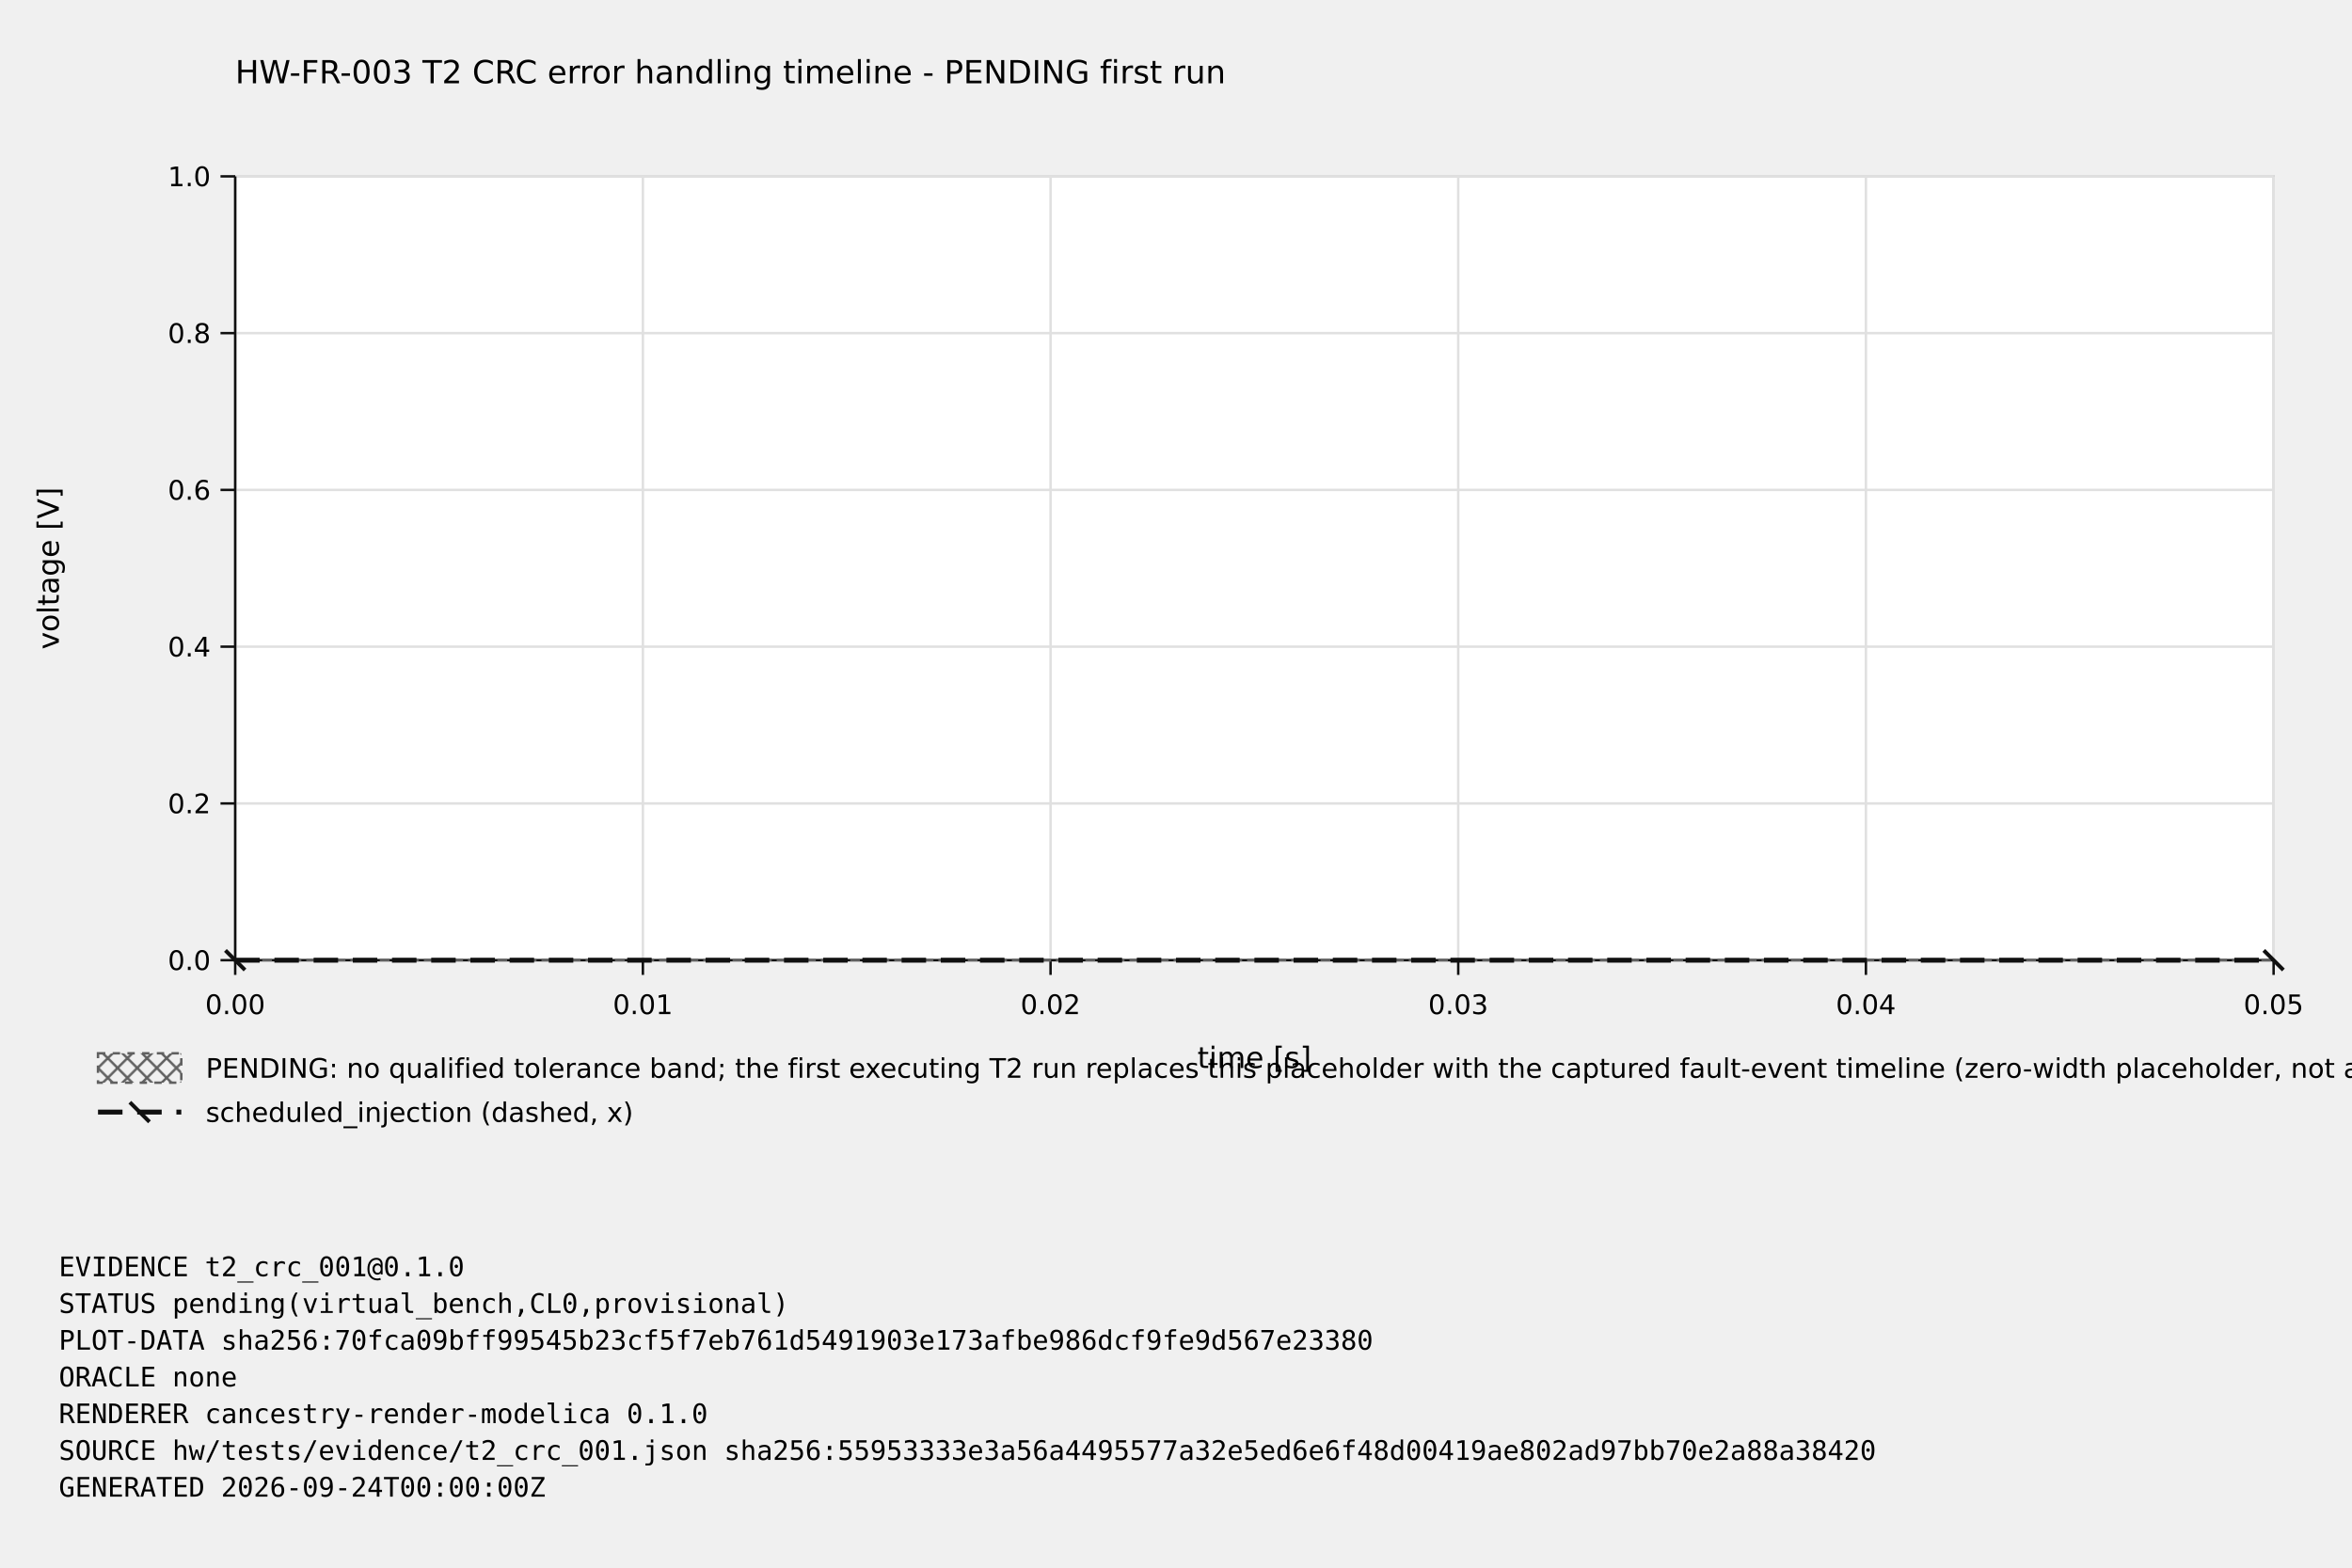
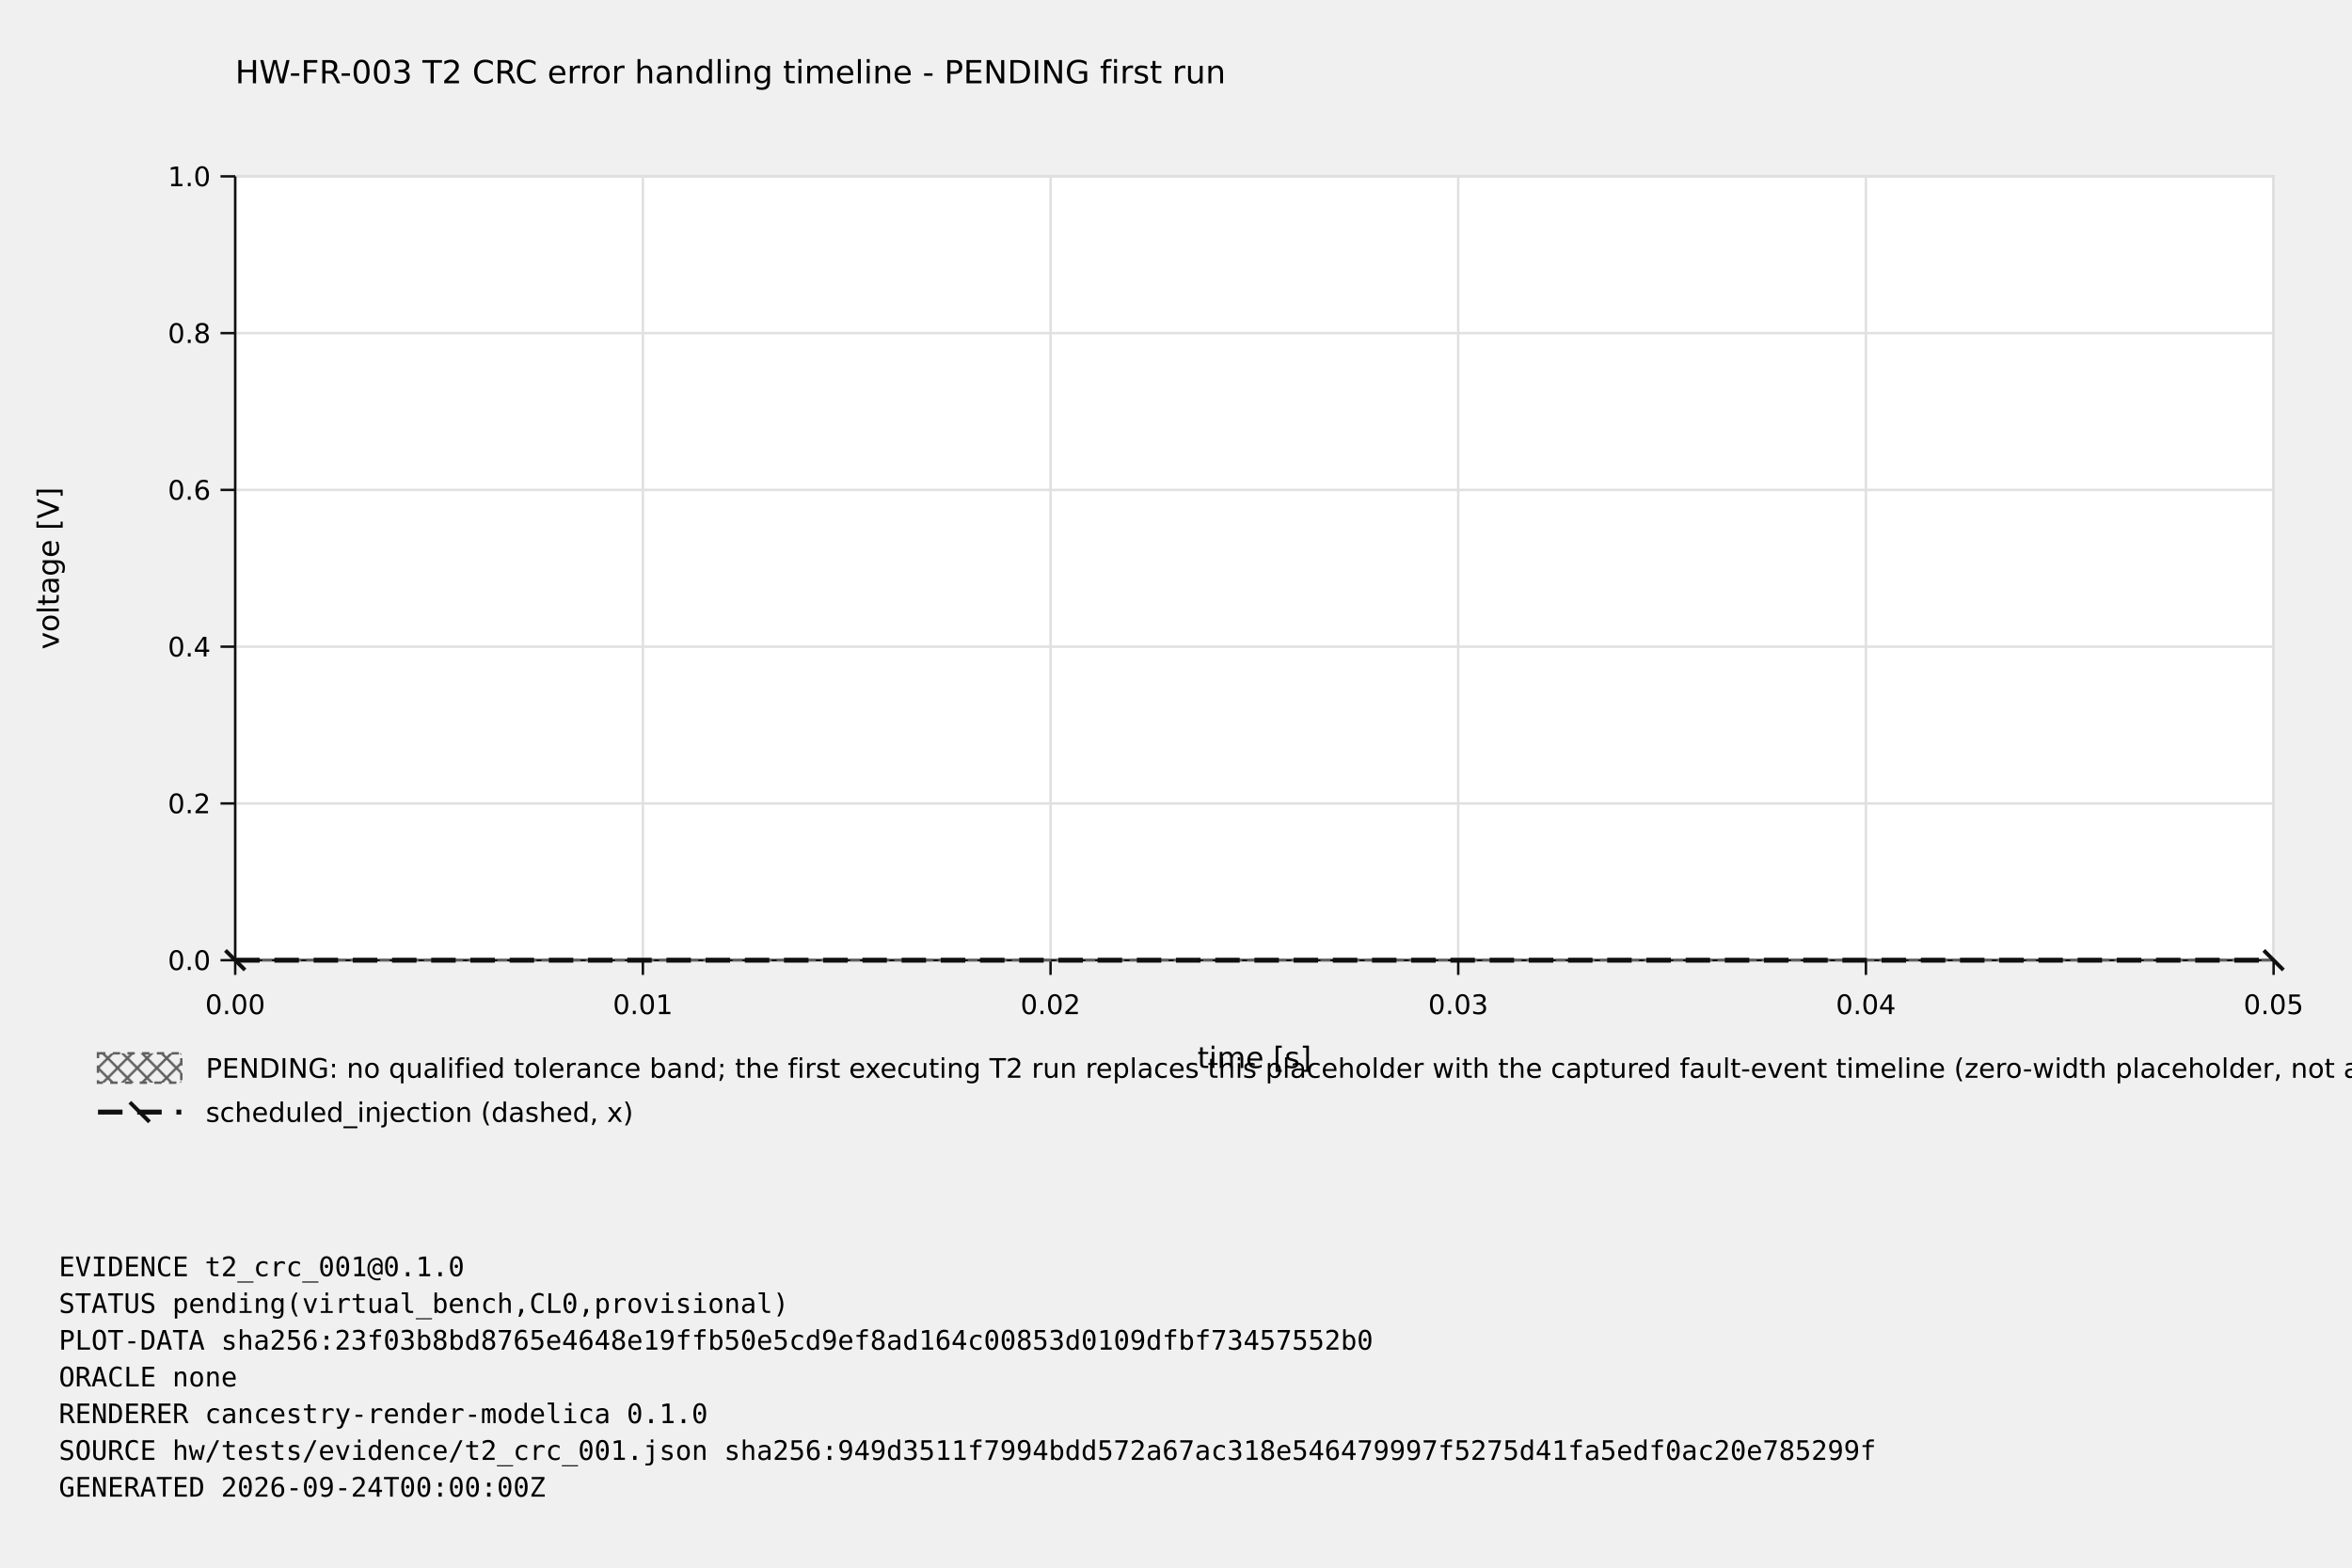
<svg xmlns="http://www.w3.org/2000/svg" width="960" height="640" viewBox="0 0 960 640" role="img" aria-labelledby="t2_crc_001-title t2_crc_001-desc">
  <defs>
    <pattern id="hatch-0" width="8" height="8" patternUnits="userSpaceOnUse">
      <line x1="0" y1="0" x2="8" y2="8" stroke="#606060" stroke-width="1" />
      <line x1="8" y1="0" x2="0" y2="8" stroke="#606060" stroke-width="1" />
    </pattern>
  </defs>
  <rect x="96" y="72" width="832" height="320" fill="#ffffff" stroke="#d0d0d0" />
  <line x1="96.000" y1="72" x2="96.000" y2="392" stroke="#e0e0e0" />
  <line x1="96.000" y1="392" x2="96.000" y2="398" stroke="#101010" />
  <text x="96.000" y="414" text-anchor="middle" font-family="DejaVu Sans, sans-serif" font-size="11">0.00</text>
  <line x1="262.400" y1="72" x2="262.400" y2="392" stroke="#e0e0e0" />
  <line x1="262.400" y1="392" x2="262.400" y2="398" stroke="#101010" />
  <text x="262.400" y="414" text-anchor="middle" font-family="DejaVu Sans, sans-serif" font-size="11">0.01</text>
  <line x1="428.800" y1="72" x2="428.800" y2="392" stroke="#e0e0e0" />
  <line x1="428.800" y1="392" x2="428.800" y2="398" stroke="#101010" />
  <text x="428.800" y="414" text-anchor="middle" font-family="DejaVu Sans, sans-serif" font-size="11">0.02</text>
  <line x1="595.200" y1="72" x2="595.200" y2="392" stroke="#e0e0e0" />
  <line x1="595.200" y1="392" x2="595.200" y2="398" stroke="#101010" />
  <text x="595.200" y="414" text-anchor="middle" font-family="DejaVu Sans, sans-serif" font-size="11">0.03</text>
  <line x1="761.600" y1="72" x2="761.600" y2="392" stroke="#e0e0e0" />
  <line x1="761.600" y1="392" x2="761.600" y2="398" stroke="#101010" />
  <text x="761.600" y="414" text-anchor="middle" font-family="DejaVu Sans, sans-serif" font-size="11">0.04</text>
  <line x1="928.000" y1="72" x2="928.000" y2="392" stroke="#e0e0e0" />
  <line x1="928.000" y1="392" x2="928.000" y2="398" stroke="#101010" />
  <text x="928.000" y="414" text-anchor="middle" font-family="DejaVu Sans, sans-serif" font-size="11">0.05</text>
  <line x1="96" y1="392.000" x2="928" y2="392.000" stroke="#e0e0e0" />
  <line x1="90" y1="392.000" x2="96" y2="392.000" stroke="#101010" />
  <text x="86" y="396.000" text-anchor="end" font-family="DejaVu Sans, sans-serif" font-size="11">0.0</text>
  <line x1="96" y1="328.000" x2="928" y2="328.000" stroke="#e0e0e0" />
  <line x1="90" y1="328.000" x2="96" y2="328.000" stroke="#101010" />
  <text x="86" y="332.000" text-anchor="end" font-family="DejaVu Sans, sans-serif" font-size="11">0.2</text>
  <line x1="96" y1="264.000" x2="928" y2="264.000" stroke="#e0e0e0" />
  <line x1="90" y1="264.000" x2="96" y2="264.000" stroke="#101010" />
  <text x="86" y="268.000" text-anchor="end" font-family="DejaVu Sans, sans-serif" font-size="11">0.4</text>
  <line x1="96" y1="200.000" x2="928" y2="200.000" stroke="#e0e0e0" />
  <line x1="90" y1="200.000" x2="96" y2="200.000" stroke="#101010" />
  <text x="86" y="204.000" text-anchor="end" font-family="DejaVu Sans, sans-serif" font-size="11">0.6</text>
  <line x1="96" y1="136.000" x2="928" y2="136.000" stroke="#e0e0e0" />
  <line x1="90" y1="136.000" x2="96" y2="136.000" stroke="#101010" />
  <text x="86" y="140.000" text-anchor="end" font-family="DejaVu Sans, sans-serif" font-size="11">0.8</text>
  <line x1="96" y1="72.000" x2="928" y2="72.000" stroke="#e0e0e0" />
  <line x1="90" y1="72.000" x2="96" y2="72.000" stroke="#101010" />
  <text x="86" y="76.000" text-anchor="end" font-family="DejaVu Sans, sans-serif" font-size="11">1.0</text>
  <line x1="96" y1="392" x2="928" y2="392" stroke="#101010" />
  <line x1="96" y1="72" x2="96" y2="392" stroke="#101010" />
  <text x="512" y="436" text-anchor="middle" font-family="DejaVu Sans, sans-serif" font-size="12">time [s]</text>
  <text x="24" y="232" text-anchor="middle" font-family="DejaVu Sans, sans-serif" font-size="12" transform="rotate(-90 24 232)">voltage [V]</text>
  <polygon points="96.000,392.000 928.000,392.000 928.000,392.000 96.000,392.000" fill="url(#hatch-0)" stroke="#606060" stroke-width="1" stroke-dasharray="3 3" />
  <polyline points="96.000,392.000 137.600,392.000 179.200,392.000 262.400,392.000 928.000,392.000" fill="none" stroke="#101010" stroke-width="2" stroke-dasharray="10 6" />
  <path d="M92.000,388.000 L100.000,396.000" stroke="#101010" stroke-width="1.6" />
  <path d="M924.000,388.000 L932.000,396.000" stroke="#101010" stroke-width="1.6" />
  <text x="96" y="34" font-family="DejaVu Sans, sans-serif" font-size="13">HW-FR-003 T2 CRC error handling timeline - PENDING first run</text>
  <g transform="translate(40,436)">
    <rect x="0" y="-6" width="34" height="12" fill="url(#hatch-0)" stroke="#606060" stroke-dasharray="3 3" />
    <text x="44" y="4" font-family="DejaVu Sans, sans-serif" font-size="11">PENDING: no qualified tolerance band; the first executing T2 run replaces this placeholder with the captured fault-event timeline (zero-width placeholder, not a tolerance claim)</text>
  </g>
  <g transform="translate(40,454)">
    <line x1="0" y1="0" x2="34" y2="0" stroke="#101010" stroke-width="2" stroke-dasharray="10 6" />
    <path d="M13.000,-4.000 L21.000,4.000" stroke="#101010" stroke-width="1.6" />
    <text x="44" y="4" font-family="DejaVu Sans, sans-serif" font-size="11">scheduled_injection (dashed, x)</text>
  </g>
  <text x="24" y="521" font-family="DejaVu Sans Mono, monospace" font-size="11">EVIDENCE  t2_crc_001@0.1.0</text>
  <text x="24" y="536" font-family="DejaVu Sans Mono, monospace" font-size="11">STATUS  pending(virtual_bench,CL0,provisional)</text>
-   <text x="24" y="551" font-family="DejaVu Sans Mono, monospace" font-size="11">PLOT-DATA  sha256:70fca09bff99545b23cf5f7eb761d5491903e173afbe986dcf9fe9d567e23380</text>
+   <text x="24" y="551" font-family="DejaVu Sans Mono, monospace" font-size="11">PLOT-DATA  sha256:23f03b8bd8765e4648e19ffb50e5cd9ef8ad164c00853d0109dfbf73457552b0</text>
  <text x="24" y="566" font-family="DejaVu Sans Mono, monospace" font-size="11">ORACLE  none</text>
  <text x="24" y="581" font-family="DejaVu Sans Mono, monospace" font-size="11">RENDERER  cancestry-render-modelica 0.1.0</text>
-   <text x="24" y="596" font-family="DejaVu Sans Mono, monospace" font-size="11">SOURCE  hw/tests/evidence/t2_crc_001.json sha256:55953333e3a56a4495577a32e5ed6e6f48d00419ae802ad97bb70e2a88a38420</text>
+   <text x="24" y="596" font-family="DejaVu Sans Mono, monospace" font-size="11">SOURCE  hw/tests/evidence/t2_crc_001.json sha256:949d3511f7994bdd572a67ac318e546479997f5275d41fa5edf0ac20e785299f</text>
  <text x="24" y="611" font-family="DejaVu Sans Mono, monospace" font-size="11">GENERATED  2026-09-24T00:00:00Z</text>
</svg>
